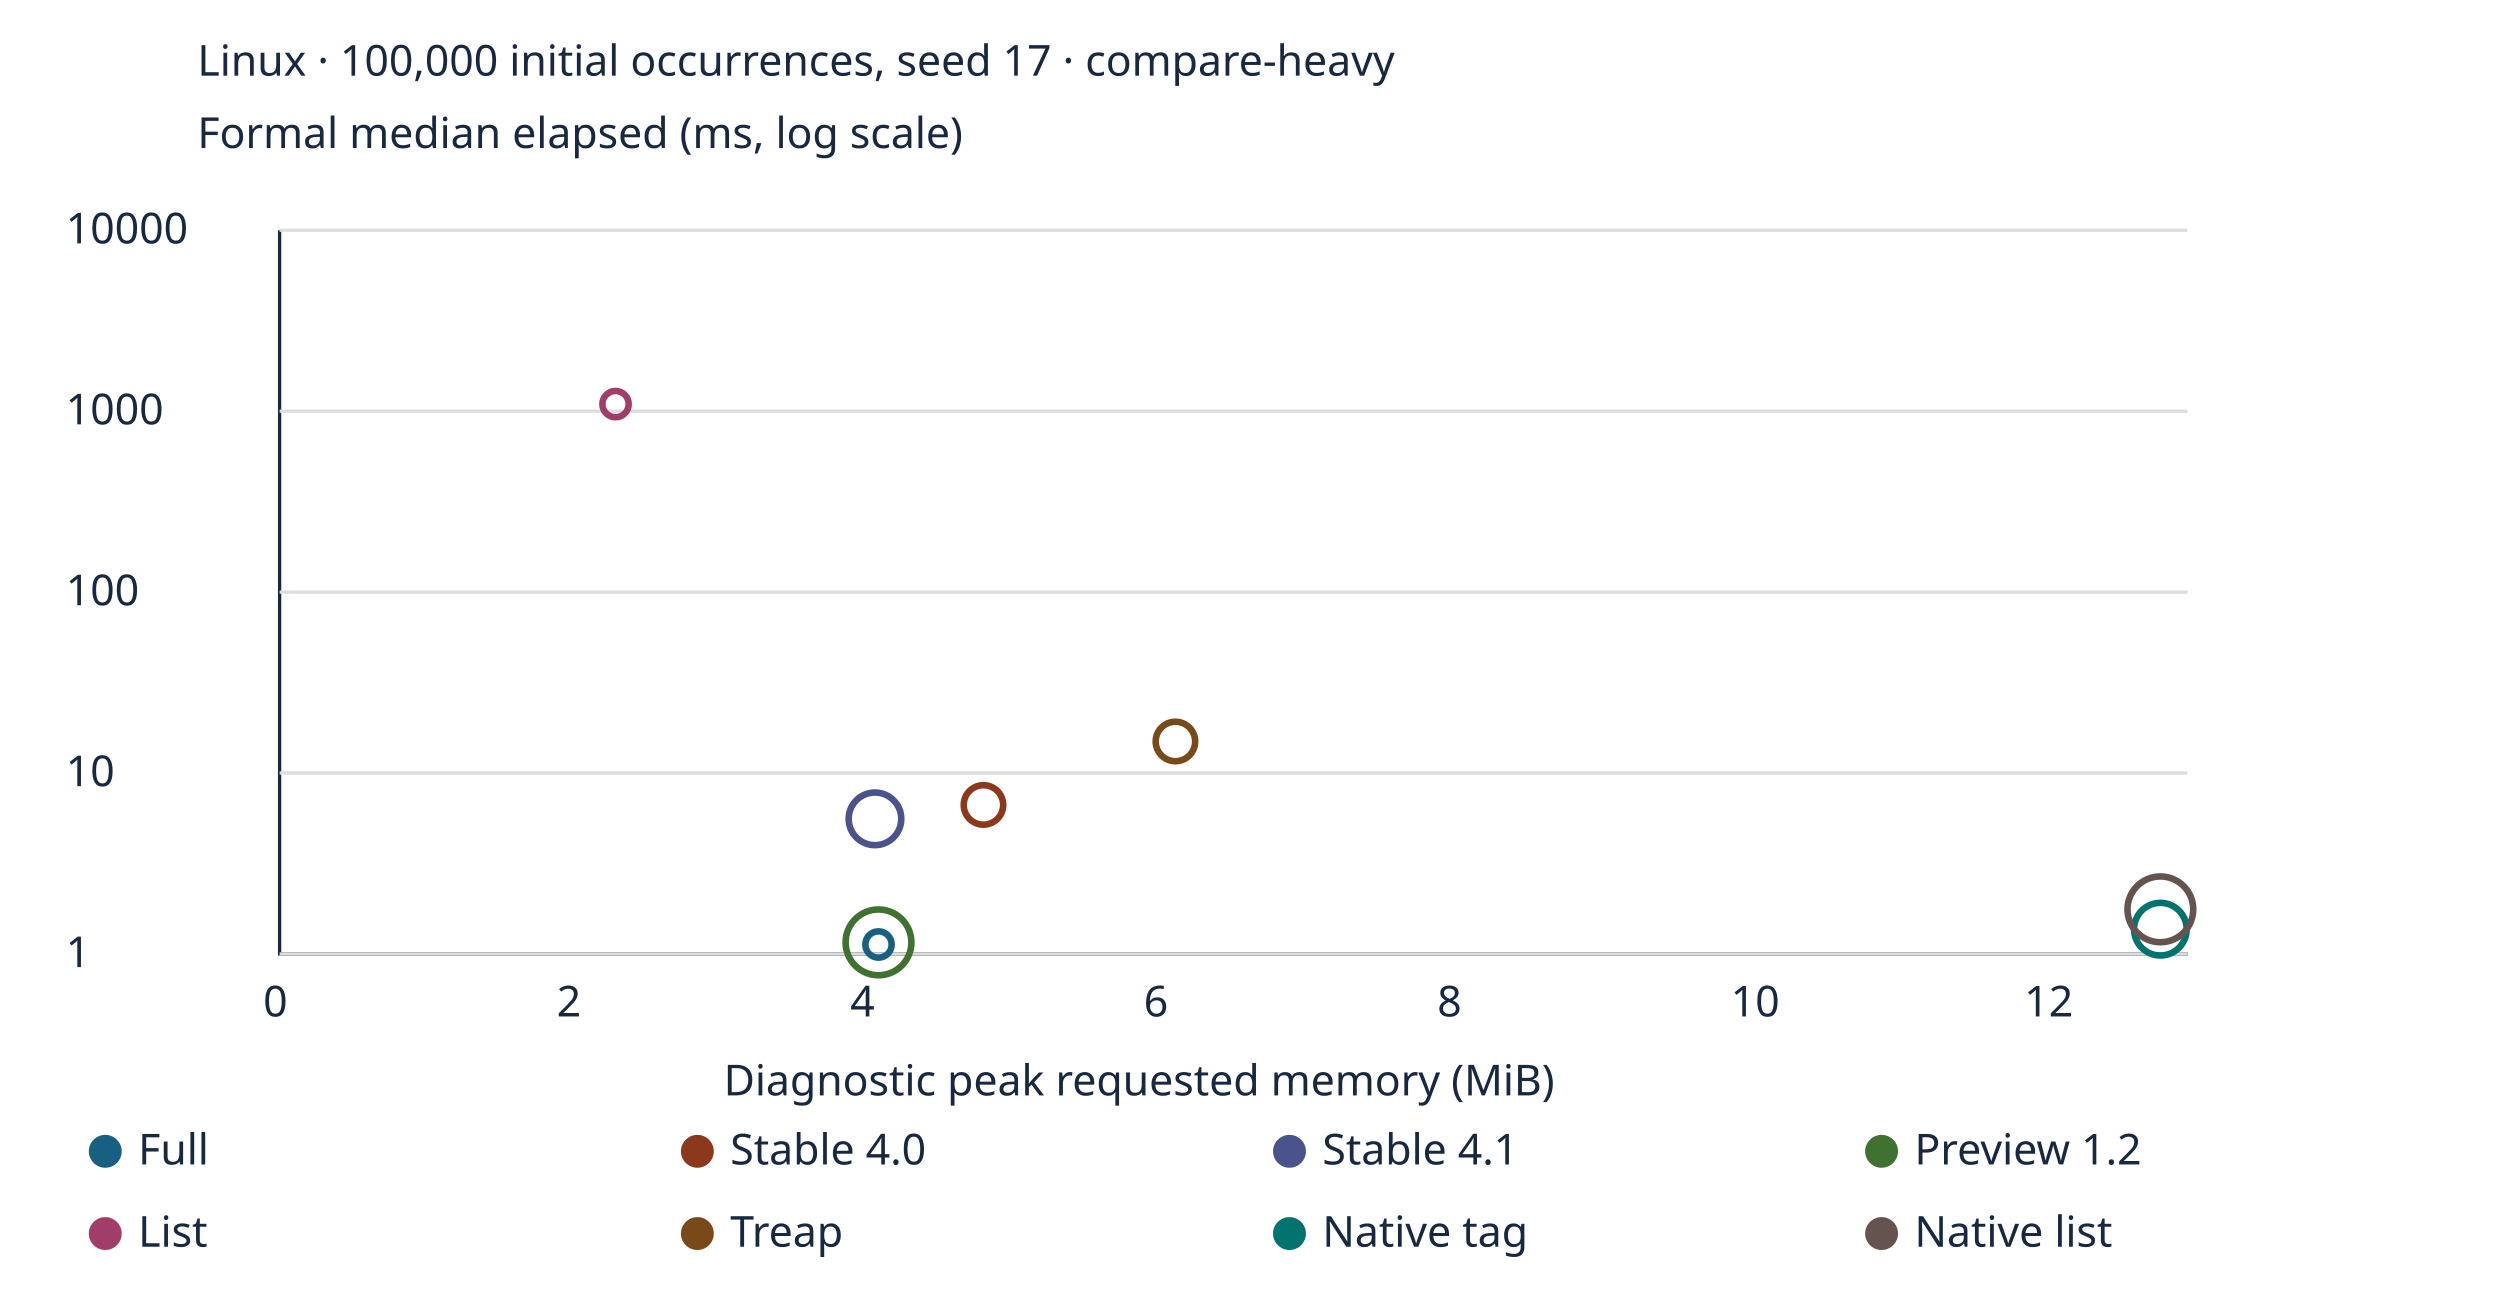
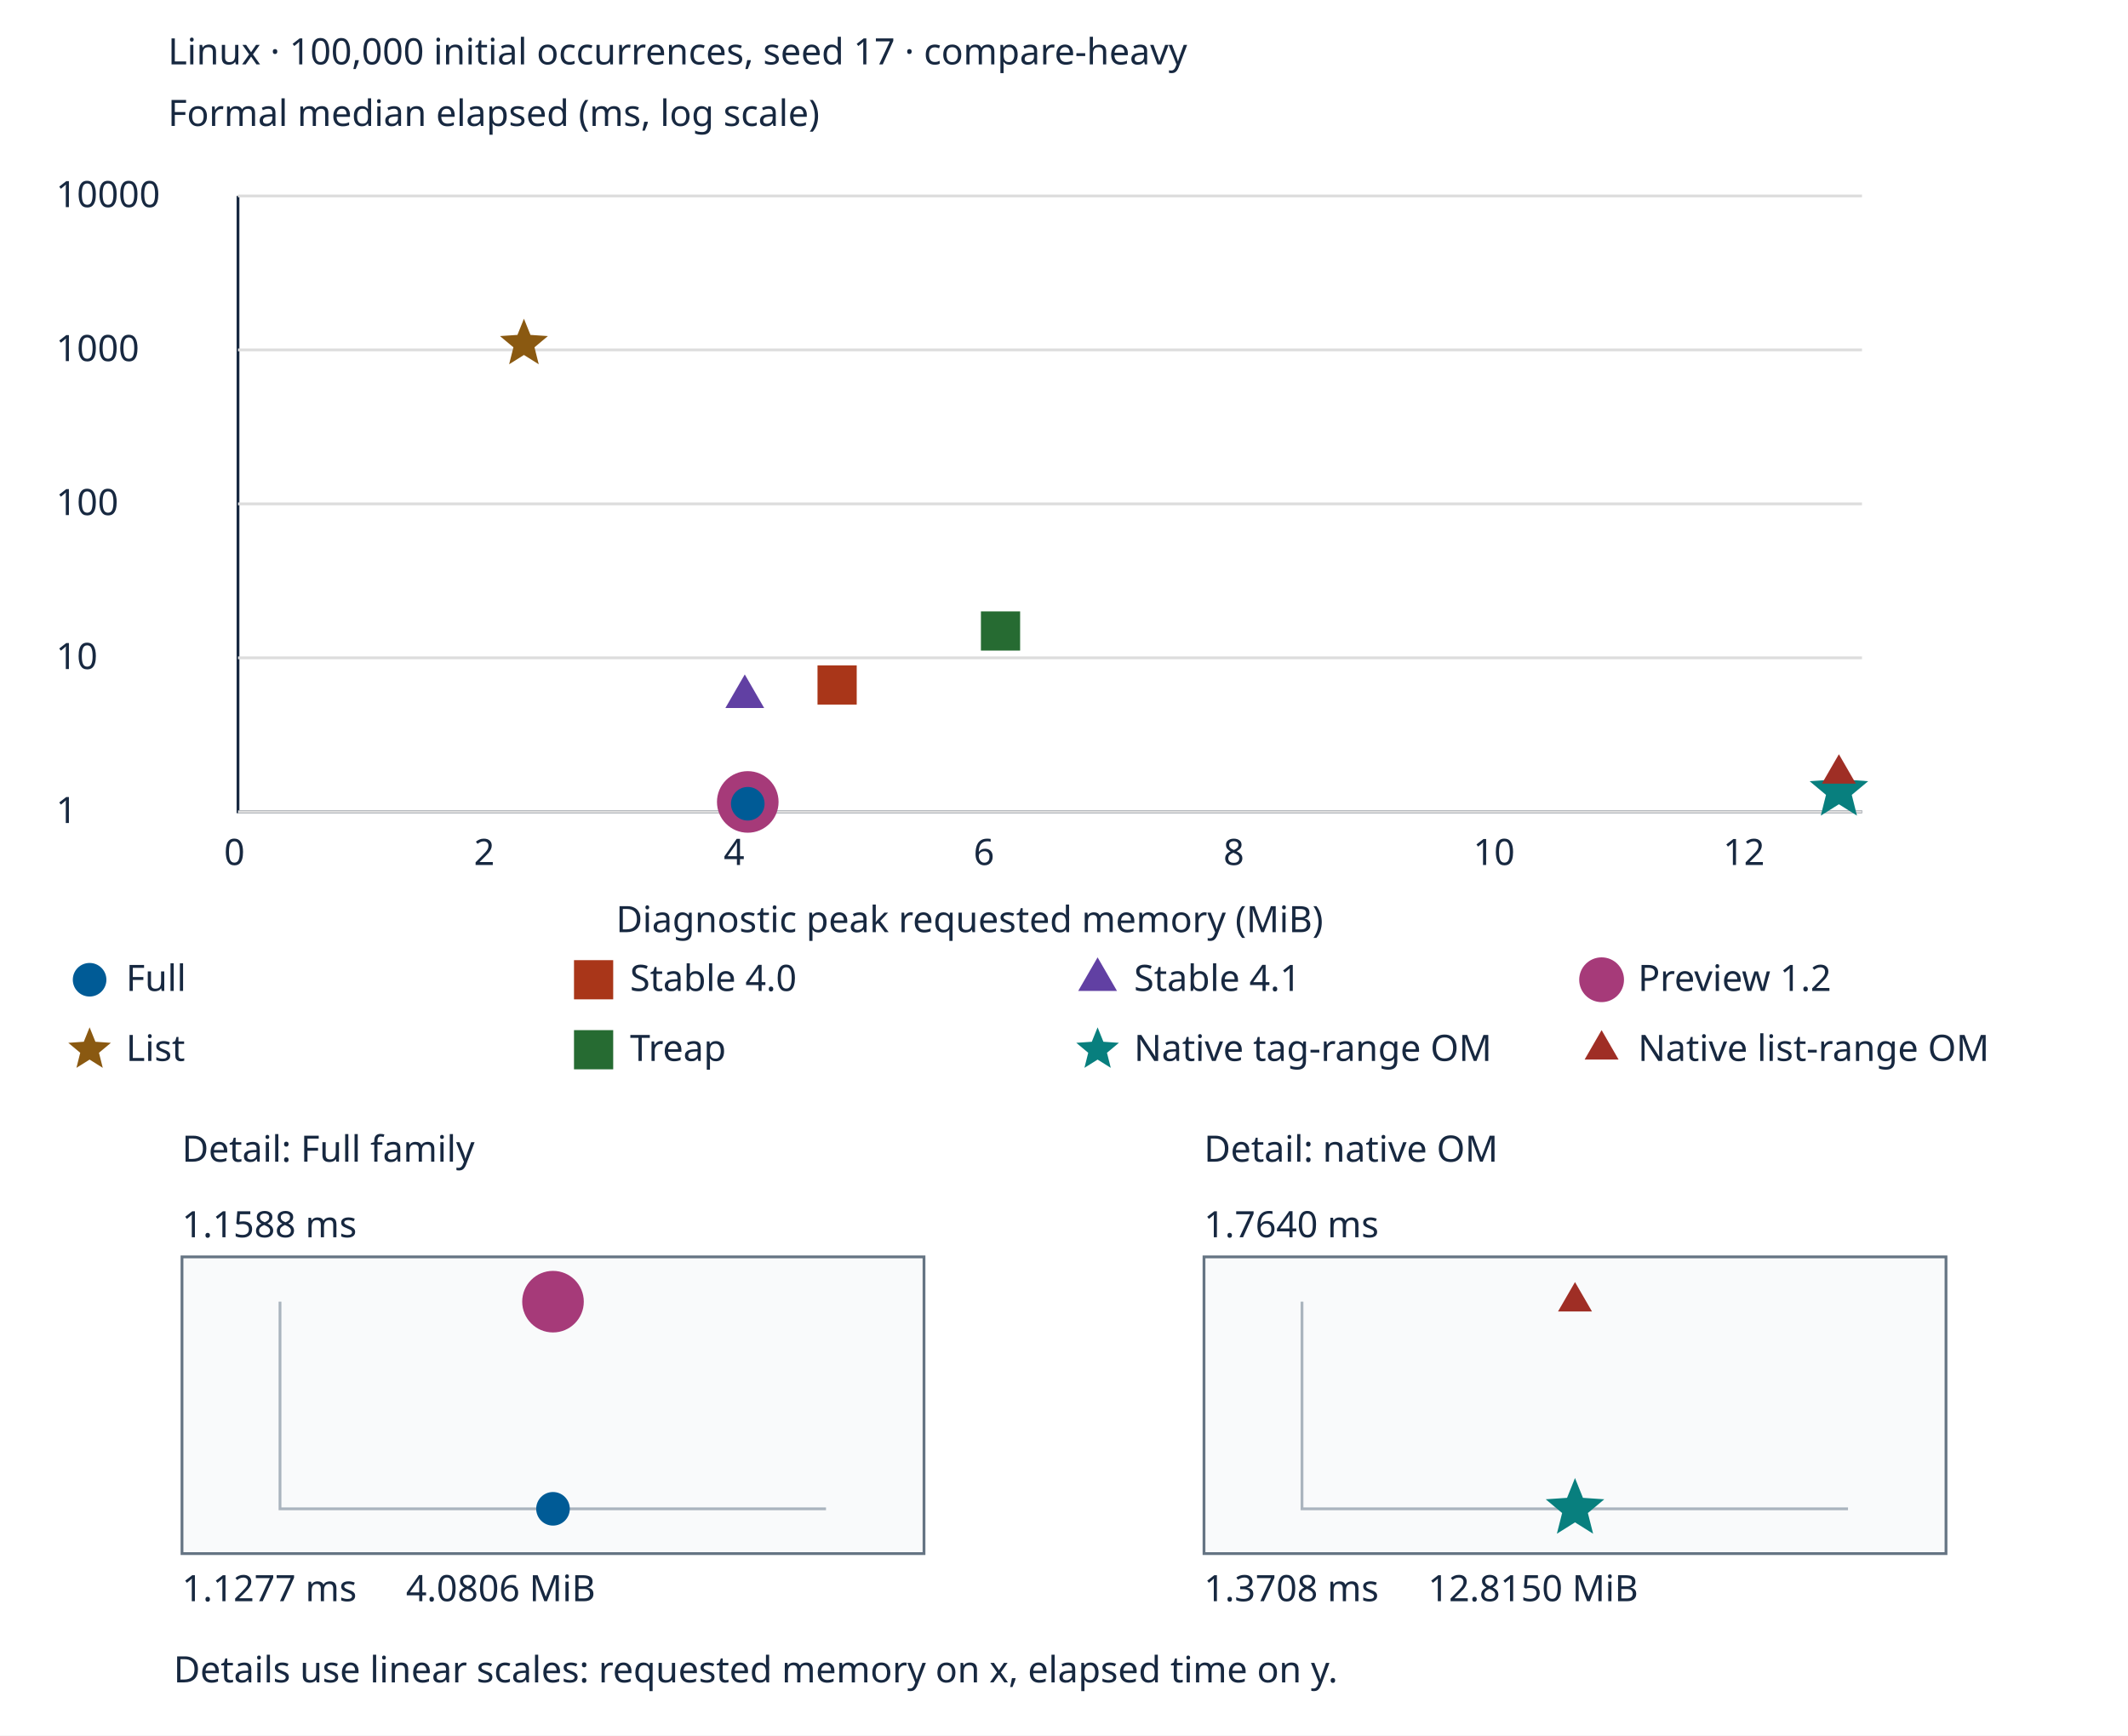
- <svg xmlns="http://www.w3.org/2000/svg" viewBox="0 0 760 400" role="img">
+ <svg xmlns="http://www.w3.org/2000/svg" viewBox="0 0 760 620" role="img">
  <rect width="100%" height="100%" fill="white" />
  <g font-family="sans-serif" font-size="13" fill="#172840">
    <text x="60" y="23">Linux · 100,000 initial occurrences, seed 17 · compare-heavy</text>
    <text x="60" y="45">Formal median elapsed (ms, log scale)</text>
    <path d="M85 70v220h580" fill="none" stroke="#172840" />
    <text x="20" y="294.0">1</text>
    <path d="M85 290.0h580" stroke="#ddd" />
    <text x="20" y="239.0">10</text>
    <path d="M85 235.0h580" stroke="#ddd" />
    <text x="20" y="184.0">100</text>
    <path d="M85 180.0h580" stroke="#ddd" />
    <text x="20" y="129.0">1000</text>
    <path d="M85 125.0h580" stroke="#ddd" />
    <text x="20" y="74.0">10000</text>
    <path d="M85 70.0h580" stroke="#ddd" />
    <text x="80.0" y="309">0</text>
    <text x="169.231" y="309">2</text>
    <text x="258.462" y="309">4</text>
    <text x="347.692" y="309">6</text>
    <text x="436.923" y="309">8</text>
    <text x="526.154" y="309">10</text>
    <text x="615.385" y="309">12</text>
    <text x="220" y="333">Diagnostic peak requested memory (MiB)</text>
-     <circle cx="267.06" cy="287.13" r="4" fill="none" stroke="#176082" stroke-width="2" />
-     <circle cx="32" cy="350" r="5" fill="#176082" />
-     <text x="42" y="354">Full</text>
-     <circle cx="298.97" cy="244.70" r="6" fill="none" stroke="#8c391b" stroke-width="2" />
-     <circle cx="212" cy="350" r="5" fill="#8c391b" />
-     <text x="222" y="354">Stable 4.0</text>
-     <circle cx="265.99" cy="248.93" r="8" fill="none" stroke="#4b538c" stroke-width="2" />
-     <circle cx="392" cy="350" r="5" fill="#4b538c" />
-     <text x="402" y="354">Stable 4.1</text>
-     <circle cx="267.06" cy="286.48" r="10" fill="none" stroke="#3f7130" stroke-width="2" />
-     <circle cx="572" cy="350" r="5" fill="#3f7130" />
-     <text x="582" y="354">Preview 1.2</text>
-     <circle cx="187.12" cy="122.85" r="4" fill="none" stroke="#a13d68" stroke-width="2" />
-     <circle cx="32" cy="375" r="5" fill="#a13d68" />
-     <text x="42" y="379">List</text>
-     <circle cx="357.33" cy="225.41" r="6" fill="none" stroke="#784a18" stroke-width="2" />
-     <circle cx="212" cy="375" r="5" fill="#784a18" />
-     <text x="222" y="379">Treap</text>
-     <circle cx="656.75" cy="282.47" r="8" fill="none" stroke="#00736f" stroke-width="2" />
-     <circle cx="392" cy="375" r="5" fill="#00736f" />
-     <text x="402" y="379">Native tag</text>
-     <circle cx="656.75" cy="276.44" r="10" fill="none" stroke="#655350" stroke-width="2" />
-     <circle cx="572" cy="375" r="5" fill="#655350" />
-     <text x="582" y="379">Native list</text>
+     <circle cx="267.06" cy="286.48" r="11" fill="#a63a79" />
+     <polygon points="656.75,271.47 659.59,278.55 667.21,279.07 661.35,283.96 663.21,291.37 656.75,287.31 650.28,291.37 652.14,283.96 646.28,279.07 653.90,278.55" fill="#087f7e" />
+     <polygon points="187.12,113.85 189.45,119.64 195.68,120.06 190.89,124.07 192.41,130.13 187.12,126.81 181.83,130.13 183.36,124.07 178.56,120.06 184.80,119.64" fill="#8a5911" />
+     <polygon points="265.99,240.93 272.92,252.93 259.06,252.93" fill="#6140a3" />
+     <rect x="291.97" y="237.70" width="14" height="14" fill="#a93619" />
+     <rect x="350.33" y="218.41" width="14" height="14" fill="#266b32" />
+     <polygon points="656.75,269.44 662.81,279.94 650.68,279.94" fill="#9f2e25" />
+     <circle cx="267.06" cy="287.13" r="6" fill="#005b96" />
+     <circle cx="32.00" cy="350.00" r="6" fill="#005b96" />
+     <text x="45" y="354">Full</text>
+     <rect x="205.00" y="343.00" width="14" height="14" fill="#a93619" />
+     <text x="225" y="354">Stable 4.0</text>
+     <polygon points="392.00,342.00 398.93,354.00 385.07,354.00" fill="#6140a3" />
+     <text x="405" y="354">Stable 4.1</text>
+     <circle cx="572.00" cy="350.00" r="8" fill="#a63a79" />
+     <text x="585" y="354">Preview 1.2</text>
+     <polygon points="32.00,367.00 34.07,372.15 39.61,372.53 35.35,376.09 36.70,381.47 32.00,378.52 27.30,381.47 28.65,376.09 24.39,372.53 29.93,372.15" fill="#8a5911" />
+     <text x="45" y="379">List</text>
+     <rect x="205.00" y="368.00" width="14" height="14" fill="#266b32" />
+     <text x="225" y="379">Treap</text>
+     <polygon points="392.00,367.00 394.07,372.15 399.61,372.53 395.35,376.09 396.70,381.47 392.00,378.52 387.30,381.47 388.65,376.09 384.39,372.53 389.93,372.15" fill="#087f7e" />
+     <text x="405" y="379">Native tag-range OM</text>
+     <polygon points="572.00,368.00 578.06,378.50 565.94,378.50" fill="#9f2e25" />
+     <text x="585" y="379">Native list-range OM</text>
+     <text x="65" y="415">Detail: Full family</text>
+     <rect x="65" y="449" width="265" height="106" fill="#f9fafb" stroke="#657483" />
+     <path d="M100 465v74h195" fill="none" stroke="#aab4be" />
+     <text x="65" y="442">1.1588 ms</text>
+     <text x="65" y="572">1.1277 ms</text>
+     <text x="145" y="572">4.0806 MiB</text>
+     <circle cx="197.50" cy="465.00" r="11" fill="#a63a79" />
+     <circle cx="197.50" cy="539.00" r="6" fill="#005b96" />
+     <text x="430" y="415">Detail: native OM</text>
+     <rect x="430" y="449" width="265" height="106" fill="#f9fafb" stroke="#657483" />
+     <path d="M465 465v74h195" fill="none" stroke="#aab4be" />
+     <text x="430" y="442">1.7640 ms</text>
+     <text x="430" y="572">1.3708 ms</text>
+     <text x="510" y="572">12.8150 MiB</text>
+     <polygon points="562.50,528.00 565.34,535.08 572.96,535.60 567.10,540.50 568.97,547.90 562.50,543.84 556.03,547.90 557.90,540.50 552.04,535.60 559.66,535.08" fill="#087f7e" />
+     <polygon points="562.50,458.00 568.56,468.50 556.44,468.50" fill="#9f2e25" />
+     <text x="62" y="601">Details use linear scales: requested memory on x, elapsed time on y.</text>
  </g>
</svg>
